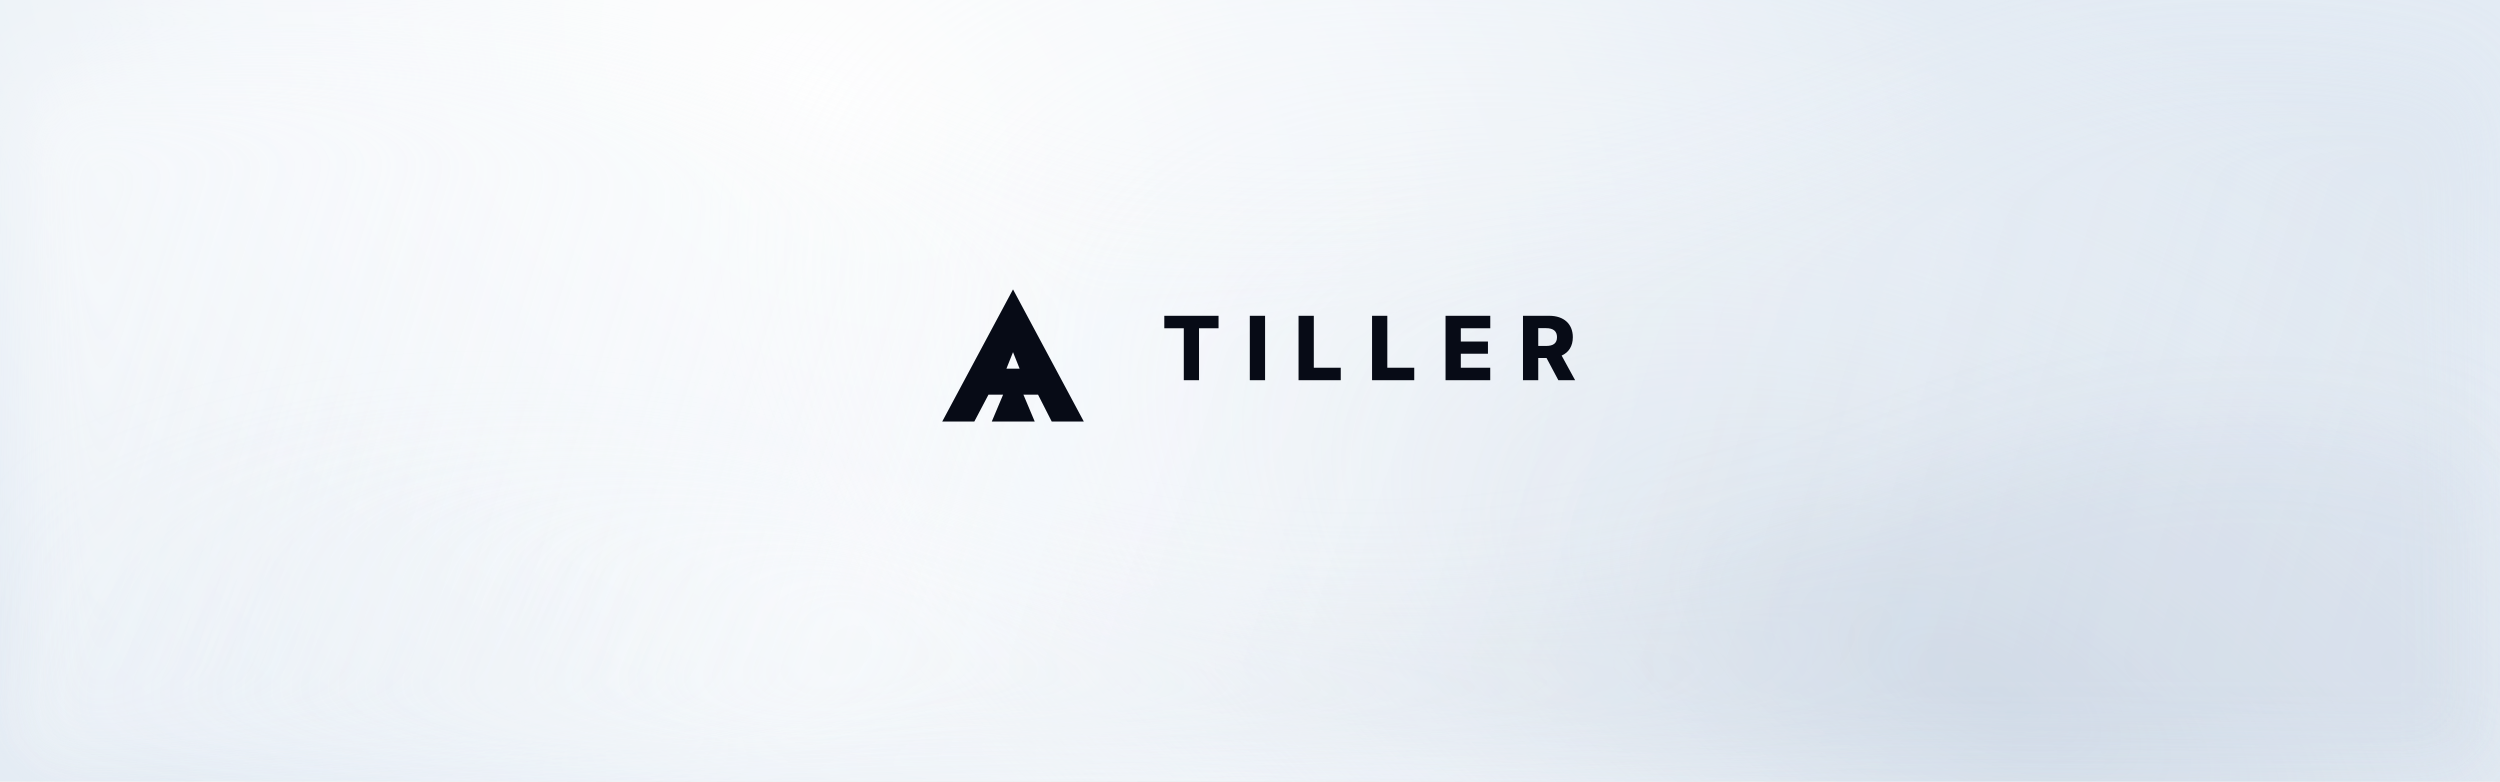
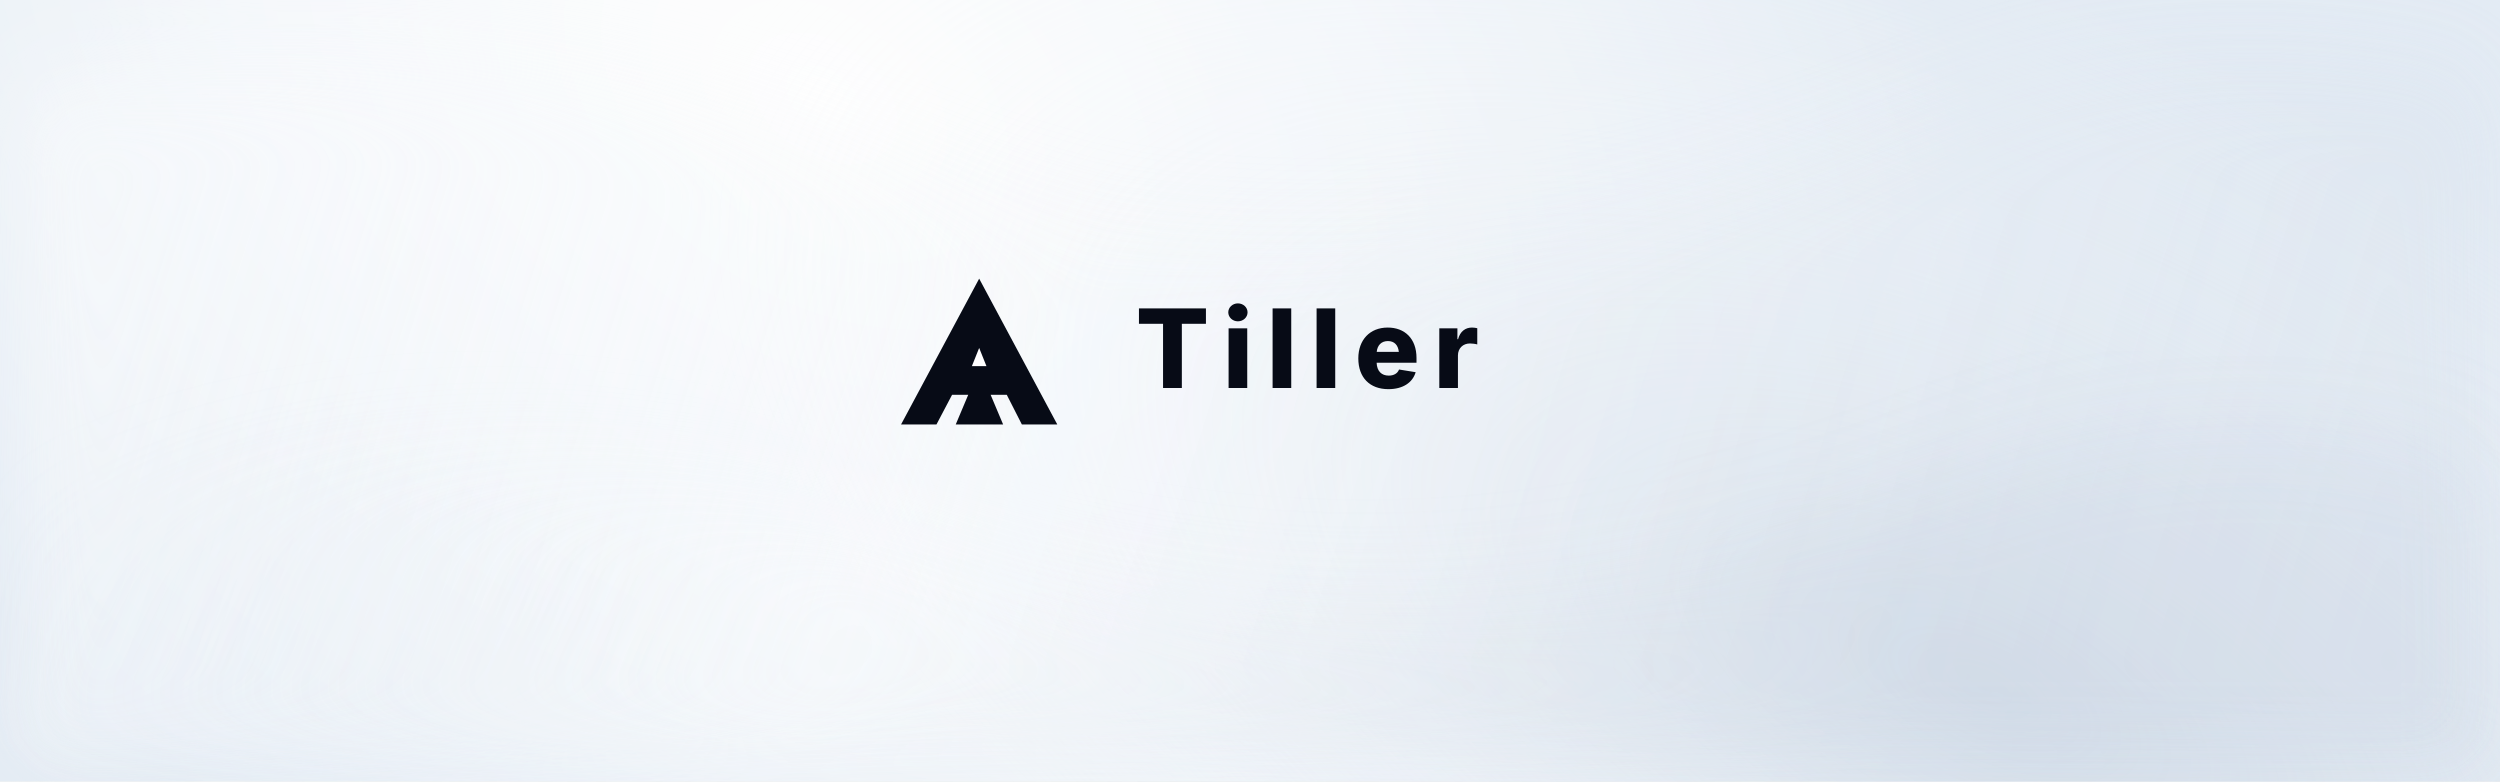
<svg xmlns="http://www.w3.org/2000/svg" width="960" height="300" viewBox="0 0 960 300" fill="none" role="img" aria-labelledby="title desc">
  <defs>
    <radialGradient id="softLight" cx="0" cy="0" r="1" gradientUnits="userSpaceOnUse" gradientTransform="translate(318 38) rotate(36) scale(520 360)">
      <stop stop-color="#FFFFFF" />
      <stop offset="0.48" stop-color="#F3F7FB" />
      <stop offset="1" stop-color="#DDE7F2" />
    </radialGradient>
    <radialGradient id="coolShadow" cx="0" cy="0" r="1" gradientUnits="userSpaceOnUse" gradientTransform="translate(760 265) rotate(-154) scale(560 260)">
      <stop stop-color="#B8C7D8" stop-opacity="0.55" />
      <stop offset="0.58" stop-color="#E7EDF4" stop-opacity="0.24" />
      <stop offset="1" stop-color="#FFFFFF" stop-opacity="0" />
    </radialGradient>
    <linearGradient id="clothA" x1="0" y1="0" x2="960" y2="300" gradientUnits="userSpaceOnUse">
      <stop stop-color="#FFFFFF" stop-opacity="0.72" />
      <stop offset="0.42" stop-color="#EDF3F9" stop-opacity="0.2" />
      <stop offset="1" stop-color="#C9D6E5" stop-opacity="0.42" />
    </linearGradient>
    <linearGradient id="clothB" x1="90" y1="0" x2="710" y2="300" gradientUnits="userSpaceOnUse">
      <stop stop-color="#D5E0EC" stop-opacity="0" />
      <stop offset="0.45" stop-color="#FFFFFF" stop-opacity="0.38" />
      <stop offset="1" stop-color="#ACBBD0" stop-opacity="0.22" />
    </linearGradient>
    <filter id="softBlur" x="-10%" y="-20%" width="120%" height="140%" color-interpolation-filters="sRGB">
      <feGaussianBlur stdDeviation="18" />
    </filter>
  </defs>
  <rect width="960" height="300" fill="url(#softLight)" />
  <rect width="960" height="300" fill="url(#coolShadow)" />
  <path d="M-20 38C128 4 240 20 352 62C470 106 596 98 733 45C826 9 906 17 986 44V300H-20V38Z" fill="url(#clothA)" filter="url(#softBlur)" opacity="0.72" />
  <path d="M-24 214C106 158 226 162 346 202C486 248 608 238 746 185C846 147 928 162 984 192V300H-24V214Z" fill="url(#clothB)" filter="url(#softBlur)" opacity="0.78" />
  <path d="M0 0H960V300H0V0Z" fill="#F8FAFC" opacity="0.2" />
-   <g transform="translate(360 111)">
-     <svg x="0" y="0" width="58" height="51" viewBox="0 0 32 28" aria-hidden="true">
-       <path d="M16 0 31 28H24.2l-2.9-5.7h-3.1l2.4 5.7h-9.1l2.4-5.7h-3.1L7.8 28H1z" fill="#070B16" />
-       <path d="M14.6 16.8h2.8l-1.4-3.5z" fill="#F8FAFC" />
+   <g transform="translate(344 107)" color="#070B16">
+     <svg x="0" y="0" width="64" height="56" viewBox="0 0 32 28" role="presentation" aria-hidden="true">
+       <path d="M16 0 31 28H24.2l-2.9-5.7h-3.1l2.4 5.7h-9.1l2.4-5.7h-3.1L7.8 28H1z" fill="currentColor" />
+       <path d="M14.6 16.8h2.8l-1.4-3.5z" fill="#ffffff" />
    </svg>
-     <text x="86" y="35" fill="#070B16" font-family="Inter, ui-sans-serif, system-ui, -apple-system, BlinkMacSystemFont, Segoe UI, sans-serif" font-size="34" font-weight="800" letter-spacing="9">TILLER</text>
+     <text x="92" y="42" fill="currentColor" font-family="Inter, ui-sans-serif, system-ui, -apple-system, BlinkMacSystemFont, Segoe UI, sans-serif" font-size="42" font-weight="800" letter-spacing="5">Tiller</text>
  </g>
</svg>
